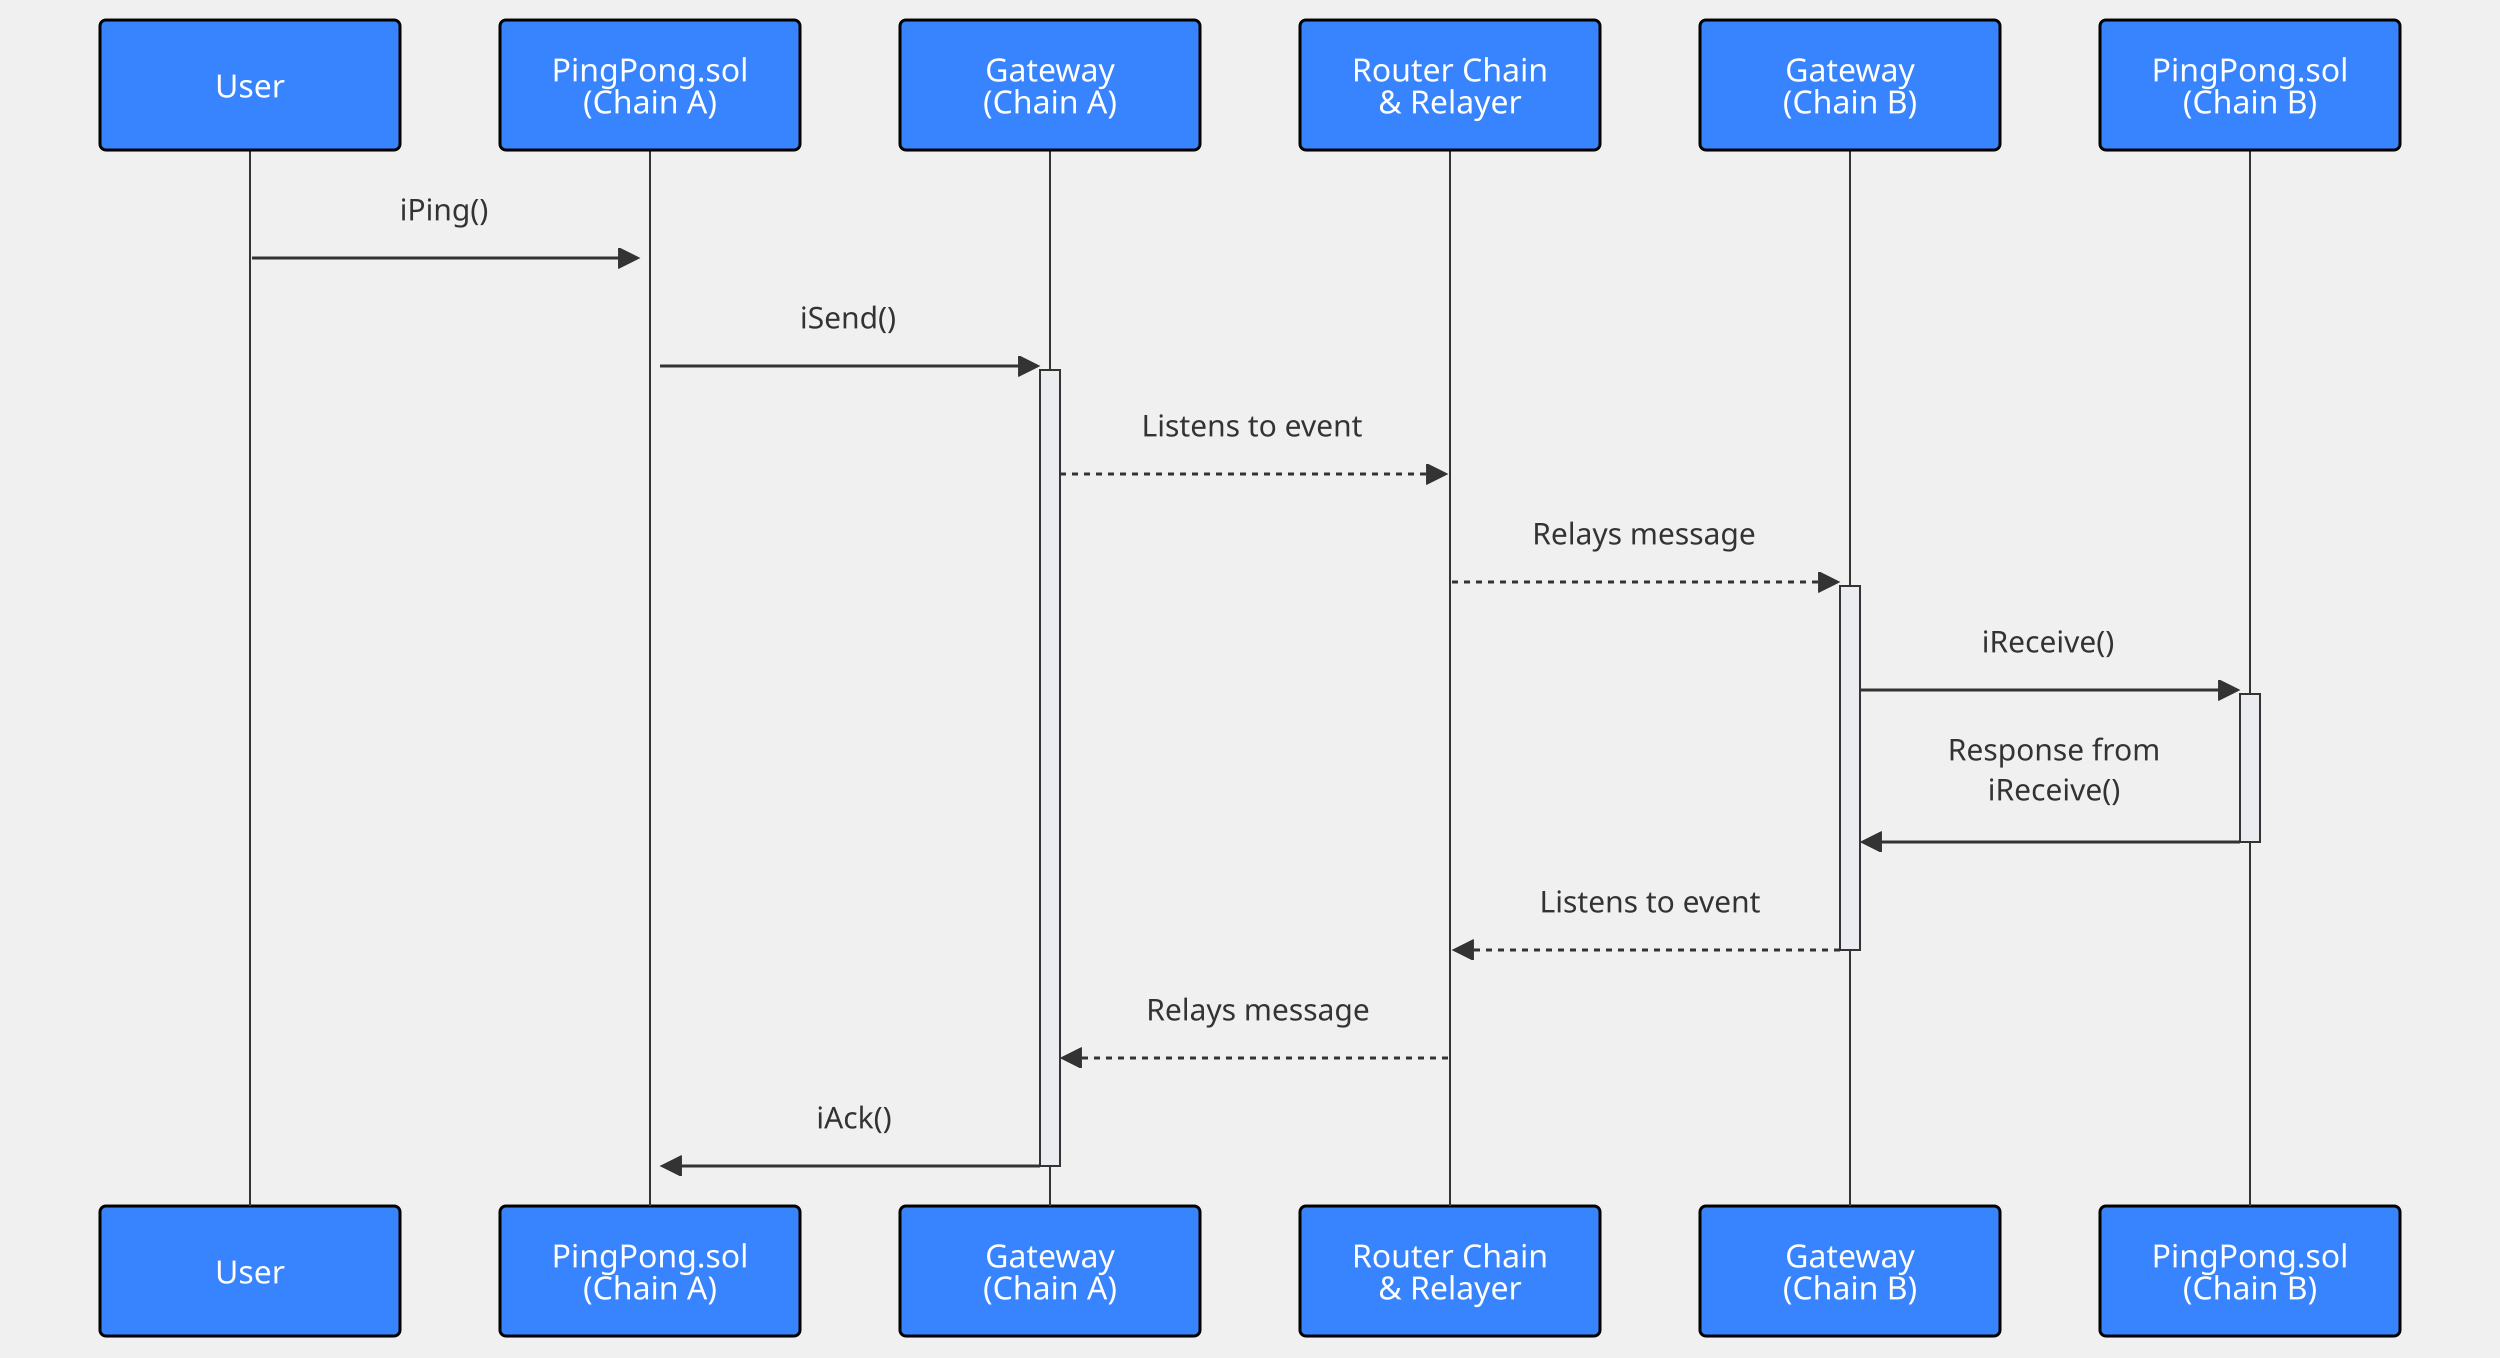
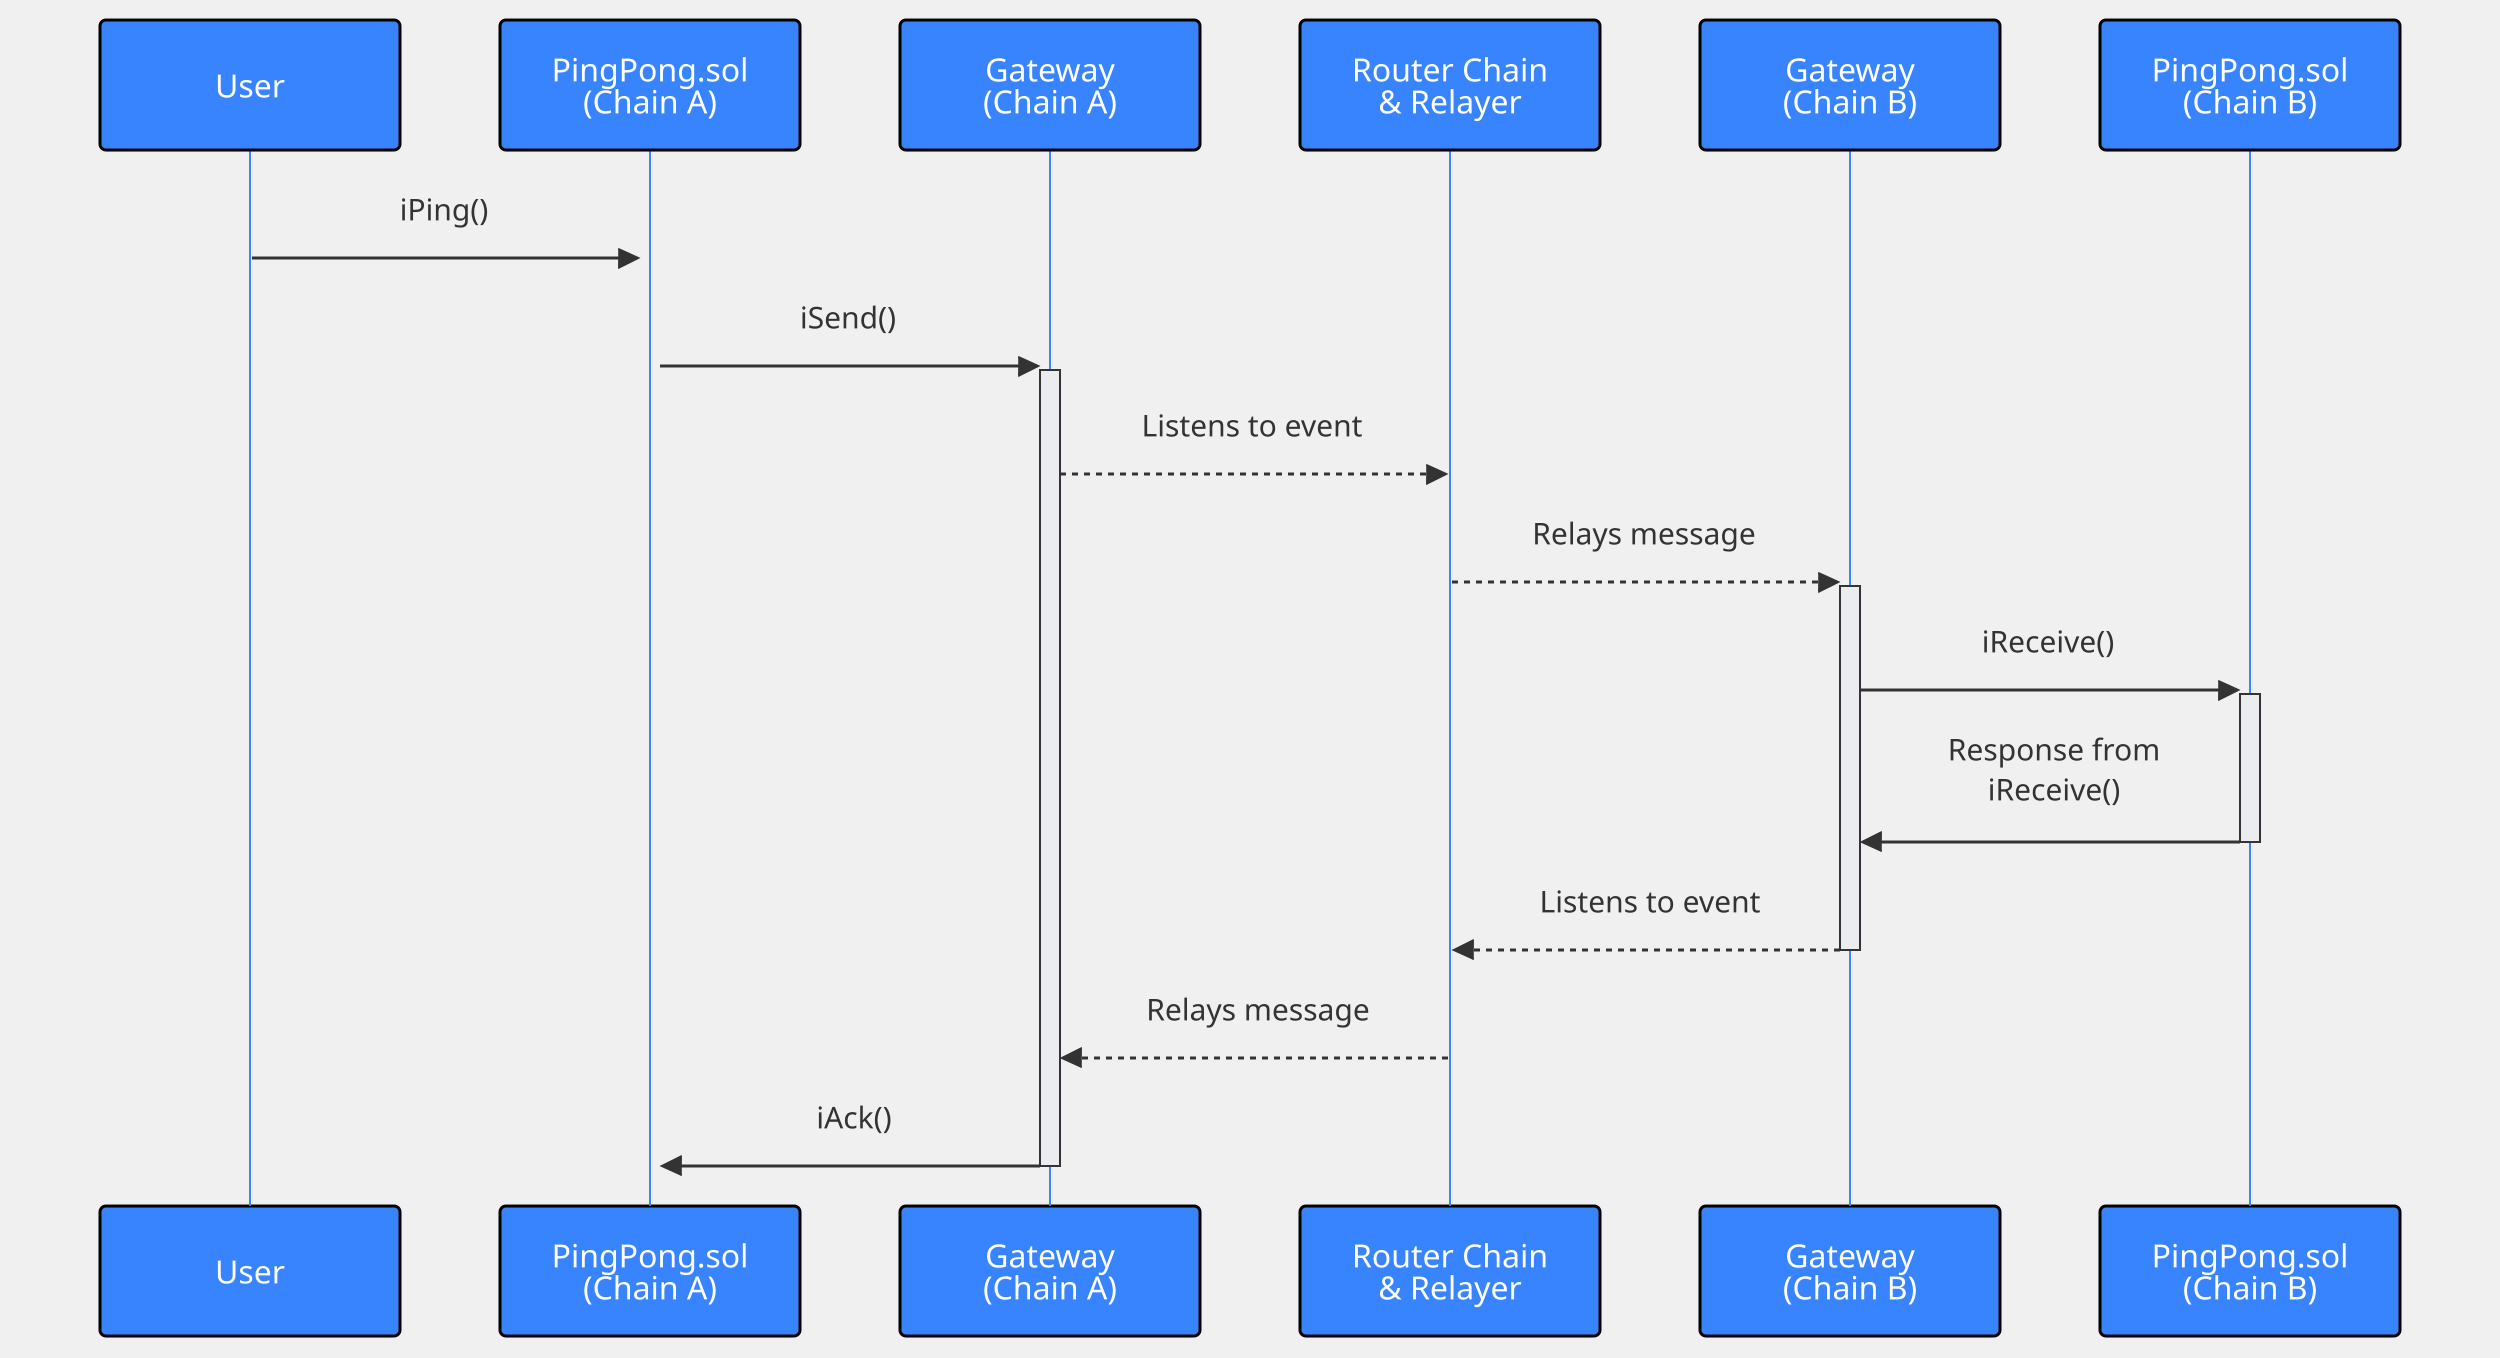
<svg xmlns="http://www.w3.org/2000/svg" aria-roledescription="sequence" role="graphics-document document" viewBox="-50 -10 1250 679" style="max-width: 1250px; background-color: white;" width="100%" id="my-svg">
  <g>
    <rect class="actor actor-bottom" ry="3" rx="3" name="P-B" height="65" width="150" stroke="#666" fill="#eaeaea" y="593" x="1000" />
-     <text style="text-anchor: middle; font-size: 16px; font-weight: 400; font-family: &quot;Noto Sans&quot;;" class="actor" alignment-baseline="central" dominant-baseline="central" y="625.5" x="1075">
+     <text style="text-anchor: middle; font-size: 16px; font-weight: 400; font-family: &quot;Noto Sans&quot;;" class="actor actor-box" alignment-baseline="central" dominant-baseline="central" y="625.5" x="1075">
      <tspan dy="-8" x="1075">PingPong.sol</tspan>
    </text>
-     <text style="text-anchor: middle; font-size: 16px; font-weight: 400; font-family: &quot;Noto Sans&quot;;" class="actor" alignment-baseline="central" dominant-baseline="central" y="625.5" x="1075">
+     <text style="text-anchor: middle; font-size: 16px; font-weight: 400; font-family: &quot;Noto Sans&quot;;" class="actor actor-box" alignment-baseline="central" dominant-baseline="central" y="625.5" x="1075">
      <tspan dy="8" x="1075">(Chain B)</tspan>
    </text>
  </g>
  <g>
    <rect class="actor actor-bottom" ry="3" rx="3" name="G-B" height="65" width="150" stroke="#666" fill="#eaeaea" y="593" x="800" />
-     <text style="text-anchor: middle; font-size: 16px; font-weight: 400; font-family: &quot;Noto Sans&quot;;" class="actor" alignment-baseline="central" dominant-baseline="central" y="625.5" x="875">
+     <text style="text-anchor: middle; font-size: 16px; font-weight: 400; font-family: &quot;Noto Sans&quot;;" class="actor actor-box" alignment-baseline="central" dominant-baseline="central" y="625.5" x="875">
      <tspan dy="-8" x="875">Gateway</tspan>
    </text>
-     <text style="text-anchor: middle; font-size: 16px; font-weight: 400; font-family: &quot;Noto Sans&quot;;" class="actor" alignment-baseline="central" dominant-baseline="central" y="625.5" x="875">
+     <text style="text-anchor: middle; font-size: 16px; font-weight: 400; font-family: &quot;Noto Sans&quot;;" class="actor actor-box" alignment-baseline="central" dominant-baseline="central" y="625.5" x="875">
      <tspan dy="8" x="875">(Chain B)</tspan>
    </text>
  </g>
  <g>
    <rect class="actor actor-bottom" ry="3" rx="3" name="Relayer" height="65" width="150" stroke="#666" fill="#eaeaea" y="593" x="600" />
-     <text style="text-anchor: middle; font-size: 16px; font-weight: 400; font-family: &quot;Noto Sans&quot;;" class="actor" alignment-baseline="central" dominant-baseline="central" y="625.5" x="675">
+     <text style="text-anchor: middle; font-size: 16px; font-weight: 400; font-family: &quot;Noto Sans&quot;;" class="actor actor-box" alignment-baseline="central" dominant-baseline="central" y="625.5" x="675">
      <tspan dy="-8" x="675">Router Chain</tspan>
    </text>
-     <text style="text-anchor: middle; font-size: 16px; font-weight: 400; font-family: &quot;Noto Sans&quot;;" class="actor" alignment-baseline="central" dominant-baseline="central" y="625.5" x="675">
+     <text style="text-anchor: middle; font-size: 16px; font-weight: 400; font-family: &quot;Noto Sans&quot;;" class="actor actor-box" alignment-baseline="central" dominant-baseline="central" y="625.5" x="675">
      <tspan dy="8" x="675">&amp; Relayer</tspan>
    </text>
  </g>
  <g>
    <rect class="actor actor-bottom" ry="3" rx="3" name="G-A" height="65" width="150" stroke="#666" fill="#eaeaea" y="593" x="400" />
-     <text style="text-anchor: middle; font-size: 16px; font-weight: 400; font-family: &quot;Noto Sans&quot;;" class="actor" alignment-baseline="central" dominant-baseline="central" y="625.5" x="475">
+     <text style="text-anchor: middle; font-size: 16px; font-weight: 400; font-family: &quot;Noto Sans&quot;;" class="actor actor-box" alignment-baseline="central" dominant-baseline="central" y="625.5" x="475">
      <tspan dy="-8" x="475">Gateway</tspan>
    </text>
-     <text style="text-anchor: middle; font-size: 16px; font-weight: 400; font-family: &quot;Noto Sans&quot;;" class="actor" alignment-baseline="central" dominant-baseline="central" y="625.5" x="475">
+     <text style="text-anchor: middle; font-size: 16px; font-weight: 400; font-family: &quot;Noto Sans&quot;;" class="actor actor-box" alignment-baseline="central" dominant-baseline="central" y="625.5" x="475">
      <tspan dy="8" x="475">(Chain A)</tspan>
    </text>
  </g>
  <g>
    <rect class="actor actor-bottom" ry="3" rx="3" name="P-A" height="65" width="150" stroke="#666" fill="#eaeaea" y="593" x="200" />
-     <text style="text-anchor: middle; font-size: 16px; font-weight: 400; font-family: &quot;Noto Sans&quot;;" class="actor" alignment-baseline="central" dominant-baseline="central" y="625.5" x="275">
+     <text style="text-anchor: middle; font-size: 16px; font-weight: 400; font-family: &quot;Noto Sans&quot;;" class="actor actor-box" alignment-baseline="central" dominant-baseline="central" y="625.5" x="275">
      <tspan dy="-8" x="275">PingPong.sol</tspan>
    </text>
-     <text style="text-anchor: middle; font-size: 16px; font-weight: 400; font-family: &quot;Noto Sans&quot;;" class="actor" alignment-baseline="central" dominant-baseline="central" y="625.5" x="275">
+     <text style="text-anchor: middle; font-size: 16px; font-weight: 400; font-family: &quot;Noto Sans&quot;;" class="actor actor-box" alignment-baseline="central" dominant-baseline="central" y="625.5" x="275">
      <tspan dy="8" x="275">(Chain A)</tspan>
    </text>
  </g>
  <g>
    <rect class="actor actor-bottom" ry="3" rx="3" name="User" height="65" width="150" stroke="#666" fill="#eaeaea" y="593" x="0" />
-     <text style="text-anchor: middle; font-size: 16px; font-weight: 400; font-family: &quot;Noto Sans&quot;;" class="actor" alignment-baseline="central" dominant-baseline="central" y="625.5" x="75">
+     <text style="text-anchor: middle; font-size: 16px; font-weight: 400; font-family: &quot;Noto Sans&quot;;" class="actor actor-box" alignment-baseline="central" dominant-baseline="central" y="625.5" x="75">
      <tspan dy="0" x="75">User</tspan>
    </text>
  </g>
  <g>
-     <line stroke="#999" stroke-width="0.5px" class="200" y2="593" x2="1075" y1="5" x1="1075" id="actor5" />
+     <line name="P-B" stroke="#999" stroke-width="0.5px" class="actor-line 200" y2="593" x2="1075" y1="65" x1="1075" id="actor5" />
    <g id="root-5">
      <rect class="actor actor-top" ry="3" rx="3" name="P-B" height="65" width="150" stroke="#666" fill="#eaeaea" y="0" x="1000" />
-       <text style="text-anchor: middle; font-size: 16px; font-weight: 400; font-family: &quot;Noto Sans&quot;;" class="actor" alignment-baseline="central" dominant-baseline="central" y="32.5" x="1075">
+       <text style="text-anchor: middle; font-size: 16px; font-weight: 400; font-family: &quot;Noto Sans&quot;;" class="actor actor-box" alignment-baseline="central" dominant-baseline="central" y="32.5" x="1075">
        <tspan dy="-8" x="1075">PingPong.sol</tspan>
      </text>
-       <text style="text-anchor: middle; font-size: 16px; font-weight: 400; font-family: &quot;Noto Sans&quot;;" class="actor" alignment-baseline="central" dominant-baseline="central" y="32.5" x="1075">
+       <text style="text-anchor: middle; font-size: 16px; font-weight: 400; font-family: &quot;Noto Sans&quot;;" class="actor actor-box" alignment-baseline="central" dominant-baseline="central" y="32.5" x="1075">
        <tspan dy="8" x="1075">(Chain B)</tspan>
      </text>
    </g>
  </g>
  <g>
-     <line stroke="#999" stroke-width="0.5px" class="200" y2="593" x2="875" y1="5" x1="875" id="actor4" />
+     <line name="G-B" stroke="#999" stroke-width="0.5px" class="actor-line 200" y2="593" x2="875" y1="65" x1="875" id="actor4" />
    <g id="root-4">
      <rect class="actor actor-top" ry="3" rx="3" name="G-B" height="65" width="150" stroke="#666" fill="#eaeaea" y="0" x="800" />
-       <text style="text-anchor: middle; font-size: 16px; font-weight: 400; font-family: &quot;Noto Sans&quot;;" class="actor" alignment-baseline="central" dominant-baseline="central" y="32.5" x="875">
+       <text style="text-anchor: middle; font-size: 16px; font-weight: 400; font-family: &quot;Noto Sans&quot;;" class="actor actor-box" alignment-baseline="central" dominant-baseline="central" y="32.5" x="875">
        <tspan dy="-8" x="875">Gateway</tspan>
      </text>
-       <text style="text-anchor: middle; font-size: 16px; font-weight: 400; font-family: &quot;Noto Sans&quot;;" class="actor" alignment-baseline="central" dominant-baseline="central" y="32.5" x="875">
+       <text style="text-anchor: middle; font-size: 16px; font-weight: 400; font-family: &quot;Noto Sans&quot;;" class="actor actor-box" alignment-baseline="central" dominant-baseline="central" y="32.5" x="875">
        <tspan dy="8" x="875">(Chain B)</tspan>
      </text>
    </g>
  </g>
  <g>
-     <line stroke="#999" stroke-width="0.5px" class="200" y2="593" x2="675" y1="5" x1="675" id="actor3" />
+     <line name="Relayer" stroke="#999" stroke-width="0.5px" class="actor-line 200" y2="593" x2="675" y1="65" x1="675" id="actor3" />
    <g id="root-3">
      <rect class="actor actor-top" ry="3" rx="3" name="Relayer" height="65" width="150" stroke="#666" fill="#eaeaea" y="0" x="600" />
-       <text style="text-anchor: middle; font-size: 16px; font-weight: 400; font-family: &quot;Noto Sans&quot;;" class="actor" alignment-baseline="central" dominant-baseline="central" y="32.5" x="675">
+       <text style="text-anchor: middle; font-size: 16px; font-weight: 400; font-family: &quot;Noto Sans&quot;;" class="actor actor-box" alignment-baseline="central" dominant-baseline="central" y="32.5" x="675">
        <tspan dy="-8" x="675">Router Chain</tspan>
      </text>
-       <text style="text-anchor: middle; font-size: 16px; font-weight: 400; font-family: &quot;Noto Sans&quot;;" class="actor" alignment-baseline="central" dominant-baseline="central" y="32.5" x="675">
+       <text style="text-anchor: middle; font-size: 16px; font-weight: 400; font-family: &quot;Noto Sans&quot;;" class="actor actor-box" alignment-baseline="central" dominant-baseline="central" y="32.5" x="675">
        <tspan dy="8" x="675">&amp; Relayer</tspan>
      </text>
    </g>
  </g>
  <g>
-     <line stroke="#999" stroke-width="0.5px" class="200" y2="593" x2="475" y1="5" x1="475" id="actor2" />
+     <line name="G-A" stroke="#999" stroke-width="0.5px" class="actor-line 200" y2="593" x2="475" y1="65" x1="475" id="actor2" />
    <g id="root-2">
      <rect class="actor actor-top" ry="3" rx="3" name="G-A" height="65" width="150" stroke="#666" fill="#eaeaea" y="0" x="400" />
-       <text style="text-anchor: middle; font-size: 16px; font-weight: 400; font-family: &quot;Noto Sans&quot;;" class="actor" alignment-baseline="central" dominant-baseline="central" y="32.5" x="475">
+       <text style="text-anchor: middle; font-size: 16px; font-weight: 400; font-family: &quot;Noto Sans&quot;;" class="actor actor-box" alignment-baseline="central" dominant-baseline="central" y="32.5" x="475">
        <tspan dy="-8" x="475">Gateway</tspan>
      </text>
-       <text style="text-anchor: middle; font-size: 16px; font-weight: 400; font-family: &quot;Noto Sans&quot;;" class="actor" alignment-baseline="central" dominant-baseline="central" y="32.5" x="475">
+       <text style="text-anchor: middle; font-size: 16px; font-weight: 400; font-family: &quot;Noto Sans&quot;;" class="actor actor-box" alignment-baseline="central" dominant-baseline="central" y="32.5" x="475">
        <tspan dy="8" x="475">(Chain A)</tspan>
      </text>
    </g>
  </g>
  <g>
-     <line stroke="#999" stroke-width="0.5px" class="200" y2="593" x2="275" y1="5" x1="275" id="actor1" />
+     <line name="P-A" stroke="#999" stroke-width="0.5px" class="actor-line 200" y2="593" x2="275" y1="65" x1="275" id="actor1" />
    <g id="root-1">
      <rect class="actor actor-top" ry="3" rx="3" name="P-A" height="65" width="150" stroke="#666" fill="#eaeaea" y="0" x="200" />
-       <text style="text-anchor: middle; font-size: 16px; font-weight: 400; font-family: &quot;Noto Sans&quot;;" class="actor" alignment-baseline="central" dominant-baseline="central" y="32.5" x="275">
+       <text style="text-anchor: middle; font-size: 16px; font-weight: 400; font-family: &quot;Noto Sans&quot;;" class="actor actor-box" alignment-baseline="central" dominant-baseline="central" y="32.5" x="275">
        <tspan dy="-8" x="275">PingPong.sol</tspan>
      </text>
-       <text style="text-anchor: middle; font-size: 16px; font-weight: 400; font-family: &quot;Noto Sans&quot;;" class="actor" alignment-baseline="central" dominant-baseline="central" y="32.5" x="275">
+       <text style="text-anchor: middle; font-size: 16px; font-weight: 400; font-family: &quot;Noto Sans&quot;;" class="actor actor-box" alignment-baseline="central" dominant-baseline="central" y="32.5" x="275">
        <tspan dy="8" x="275">(Chain A)</tspan>
      </text>
    </g>
  </g>
  <g>
-     <line stroke="#999" stroke-width="0.5px" class="200" y2="593" x2="75" y1="5" x1="75" id="actor0" />
+     <line name="User" stroke="#999" stroke-width="0.5px" class="actor-line 200" y2="593" x2="75" y1="65" x1="75" id="actor0" />
    <g id="root-0">
      <rect class="actor actor-top" ry="3" rx="3" name="User" height="65" width="150" stroke="#666" fill="#eaeaea" y="0" x="0" />
-       <text style="text-anchor: middle; font-size: 16px; font-weight: 400; font-family: &quot;Noto Sans&quot;;" class="actor" alignment-baseline="central" dominant-baseline="central" y="32.5" x="75">
+       <text style="text-anchor: middle; font-size: 16px; font-weight: 400; font-family: &quot;Noto Sans&quot;;" class="actor actor-box" alignment-baseline="central" dominant-baseline="central" y="32.5" x="75">
        <tspan dy="0" x="75">User</tspan>
      </text>
    </g>
  </g>
-   <style>#my-svg{font-family:Noto Sans;font-size:16px;fill:#333;}#my-svg .error-icon{fill:#552222;}#my-svg .error-text{fill:#552222;stroke:#552222;}#my-svg .edge-thickness-normal{stroke-width:2px;}#my-svg .edge-thickness-thick{stroke-width:3.5px;}#my-svg .edge-pattern-solid{stroke-dasharray:0;}#my-svg .edge-pattern-dashed{stroke-dasharray:3;}#my-svg .edge-pattern-dotted{stroke-dasharray:2;}#my-svg .marker{fill:#333333;stroke:#333333;}#my-svg .marker.cross{stroke:#333333;}#my-svg svg{font-family:Noto Sans;font-size:16px;}#my-svg .actor{stroke:hsl(259.626, 59.777%, 87.902%);fill:#ECECFF;}#my-svg text.actor&gt;tspan{fill:black;stroke:none;}#my-svg .actor-line{stroke:grey;}#my-svg .messageLine0{stroke-width:1.5;stroke-dasharray:none;stroke:#333;}#my-svg .messageLine1{stroke-width:1.5;stroke-dasharray:2,2;stroke:#333;}#my-svg #arrowhead path{fill:#333;stroke:#333;}#my-svg .sequenceNumber{fill:white;}#my-svg #sequencenumber{fill:#333;}#my-svg #crosshead path{fill:#333;stroke:#333;}#my-svg .messageText{fill:#333;stroke:none;}#my-svg .labelBox{stroke:hsl(259.626, 59.777%, 87.902%);fill:#ECECFF;}#my-svg .labelText,#my-svg .labelText&gt;tspan{fill:black;stroke:none;}#my-svg .loopText,#my-svg .loopText&gt;tspan{fill:black;stroke:none;}#my-svg .loopLine{stroke-width:2px;stroke-dasharray:2,2;stroke:hsl(259.626, 59.777%, 87.902%);fill:hsl(259.626, 59.777%, 87.902%);}#my-svg .note{stroke:#aaaa33;fill:#fff5ad;}#my-svg .noteText,#my-svg .noteText&gt;tspan{fill:black;stroke:none;}#my-svg .activation0{fill:#f4f4f4;stroke:#666;}#my-svg .activation1{fill:#f4f4f4;stroke:#666;}#my-svg .activation2{fill:#f4f4f4;stroke:#666;}#my-svg .actorPopupMenu{position:absolute;}#my-svg .actorPopupMenuPanel{position:absolute;fill:#ECECFF;box-shadow:0px 8px 16px 0px rgba(0,0,0,0.2);filter:drop-shadow(3px 5px 2px rgb(0 0 0 / 0.4));}#my-svg .actor-man line{stroke:hsl(259.626, 59.777%, 87.902%);fill:#ECECFF;}#my-svg .actor-man circle,#my-svg line{stroke:hsl(259.626, 59.777%, 87.902%);fill:#ECECFF;stroke-width:2px;}#my-svg .actor,#my-svg .labelBox{stroke:black!important;stroke-width:1.5px!important;fill:#3884ff!important;}#my-svg .note{fill:#3884ff!important;stroke-width:1px!important;stroke:black!important;}#my-svg .noteText tspan,#my-svg .actor tspan,#my-svg .labelText{fill:white!important;}#my-svg .loopText,#my-svg .loopText tspan{fill:#3884ff!important;}#my-svg .actor-line{stroke:#3884ff!important;stroke-width:1px;}#my-svg .messageText,#my-svg .loopText,#my-svg .labelText,#my-svg .noteText{font-size:15px!important;stroke:none!important;background:white!important;}#my-svg .loopLine,#my-svg line{stroke:#333!important;stroke-width:1px;fill:none!important;}#my-svg .activation0{fill:#eaecef;stroke:#333;}#my-svg :root{--mermaid-font-family:Noto Sans;}</style>
+   <style>#my-svg{font-family:Noto Sans;font-size:16px;fill:#333;}#my-svg .error-icon{fill:#552222;}#my-svg .error-text{fill:#552222;stroke:#552222;}#my-svg .edge-thickness-normal{stroke-width:1px;}#my-svg .edge-thickness-thick{stroke-width:3.5px;}#my-svg .edge-pattern-solid{stroke-dasharray:0;}#my-svg .edge-thickness-invisible{stroke-width:0;fill:none;}#my-svg .edge-pattern-dashed{stroke-dasharray:3;}#my-svg .edge-pattern-dotted{stroke-dasharray:2;}#my-svg .marker{fill:#333333;stroke:#333333;}#my-svg .marker.cross{stroke:#333333;}#my-svg svg{font-family:Noto Sans;font-size:16px;}#my-svg p{margin:0;}#my-svg .actor{stroke:hsl(259.626, 59.777%, 87.902%);fill:#ECECFF;}#my-svg text.actor&gt;tspan{fill:black;stroke:none;}#my-svg .actor-line{stroke:hsl(259.626, 59.777%, 87.902%);}#my-svg .messageLine0{stroke-width:1.5;stroke-dasharray:none;stroke:#333;}#my-svg .messageLine1{stroke-width:1.5;stroke-dasharray:2,2;stroke:#333;}#my-svg #arrowhead path{fill:#333;stroke:#333;}#my-svg .sequenceNumber{fill:white;}#my-svg #sequencenumber{fill:#333;}#my-svg #crosshead path{fill:#333;stroke:#333;}#my-svg .messageText{fill:#333;stroke:none;}#my-svg .labelBox{stroke:hsl(259.626, 59.777%, 87.902%);fill:#ECECFF;}#my-svg .labelText,#my-svg .labelText&gt;tspan{fill:black;stroke:none;}#my-svg .loopText,#my-svg .loopText&gt;tspan{fill:black;stroke:none;}#my-svg .loopLine{stroke-width:2px;stroke-dasharray:2,2;stroke:hsl(259.626, 59.777%, 87.902%);fill:hsl(259.626, 59.777%, 87.902%);}#my-svg .note{stroke:#aaaa33;fill:#fff5ad;}#my-svg .noteText,#my-svg .noteText&gt;tspan{fill:black;stroke:none;}#my-svg .activation0{fill:#f4f4f4;stroke:#666;}#my-svg .activation1{fill:#f4f4f4;stroke:#666;}#my-svg .activation2{fill:#f4f4f4;stroke:#666;}#my-svg .actorPopupMenu{position:absolute;}#my-svg .actorPopupMenuPanel{position:absolute;fill:#ECECFF;box-shadow:0px 8px 16px 0px rgba(0,0,0,0.2);filter:drop-shadow(3px 5px 2px rgb(0 0 0 / 0.4));}#my-svg .actor-man line{stroke:hsl(259.626, 59.777%, 87.902%);fill:#ECECFF;}#my-svg .actor-man circle,#my-svg line{stroke:hsl(259.626, 59.777%, 87.902%);fill:#ECECFF;stroke-width:2px;}#my-svg .actor,#my-svg .labelBox{stroke:black!important;stroke-width:1.5px!important;fill:#3884ff!important;}#my-svg .note{fill:#3884ff!important;stroke-width:1px!important;stroke:black!important;}#my-svg .noteText tspan,#my-svg .actor tspan,#my-svg .labelText{fill:white!important;}#my-svg .loopText,#my-svg .loopText tspan{fill:#3884ff!important;}#my-svg .actor-line{stroke:#3884ff!important;stroke-width:1px;}#my-svg .messageText,#my-svg .loopText,#my-svg .labelText,#my-svg .noteText{font-size:15px!important;stroke:none!important;background:white!important;}#my-svg .loopLine,#my-svg line{stroke:#333!important;stroke-width:1px;fill:none!important;}#my-svg .activation0{fill:#eaecef;stroke:#333;}#my-svg :root{--mermaid-font-family:Noto Sans;}</style>
  <g />
  <defs>
    <symbol height="24" width="24" id="computer">
      <path d="M2 2v13h20v-13h-20zm18 11h-16v-9h16v9zm-10.228 6l.466-1h3.524l.467 1h-4.457zm14.228 3h-24l2-6h2.104l-1.33 4h18.45l-1.297-4h2.073l2 6zm-5-10h-14v-7h14v7z" transform="scale(.5)" />
    </symbol>
  </defs>
  <defs>
    <symbol clip-rule="evenodd" fill-rule="evenodd" id="database">
      <path d="M12.258.001l.256.004.255.005.253.008.251.01.249.012.247.015.246.016.242.019.241.02.239.023.236.024.233.027.231.028.229.031.225.032.223.034.22.036.217.038.214.04.211.041.208.043.205.045.201.046.198.048.194.05.191.051.187.053.183.054.18.056.175.057.172.059.168.06.163.061.16.063.155.064.15.066.074.033.073.033.071.034.07.034.069.035.068.035.067.035.066.035.064.036.064.036.062.036.06.036.06.037.058.037.058.037.055.038.055.038.053.038.052.038.051.039.05.039.048.039.047.039.045.04.044.04.043.04.041.04.04.041.039.041.037.041.036.041.034.041.033.042.032.042.03.042.029.042.027.042.026.043.024.043.023.043.021.043.02.043.018.044.017.043.015.044.013.044.012.044.011.045.009.044.007.045.006.045.004.045.002.045.001.045v17l-.001.045-.002.045-.004.045-.006.045-.007.045-.009.044-.011.045-.012.044-.013.044-.015.044-.017.043-.018.044-.02.043-.021.043-.023.043-.024.043-.026.043-.027.042-.029.042-.03.042-.032.042-.033.042-.034.041-.036.041-.037.041-.039.041-.04.041-.041.04-.043.04-.044.04-.045.04-.047.039-.048.039-.05.039-.051.039-.052.038-.053.038-.055.038-.055.038-.058.037-.058.037-.06.037-.06.036-.062.036-.064.036-.064.036-.066.035-.067.035-.068.035-.069.035-.07.034-.071.034-.073.033-.074.033-.15.066-.155.064-.16.063-.163.061-.168.06-.172.059-.175.057-.18.056-.183.054-.187.053-.191.051-.194.05-.198.048-.201.046-.205.045-.208.043-.211.041-.214.04-.217.038-.22.036-.223.034-.225.032-.229.031-.231.028-.233.027-.236.024-.239.023-.241.02-.242.019-.246.016-.247.015-.249.012-.251.01-.253.008-.255.005-.256.004-.258.001-.258-.001-.256-.004-.255-.005-.253-.008-.251-.01-.249-.012-.247-.015-.245-.016-.243-.019-.241-.02-.238-.023-.236-.024-.234-.027-.231-.028-.228-.031-.226-.032-.223-.034-.22-.036-.217-.038-.214-.04-.211-.041-.208-.043-.204-.045-.201-.046-.198-.048-.195-.05-.19-.051-.187-.053-.184-.054-.179-.056-.176-.057-.172-.059-.167-.06-.164-.061-.159-.063-.155-.064-.151-.066-.074-.033-.072-.033-.072-.034-.07-.034-.069-.035-.068-.035-.067-.035-.066-.035-.064-.036-.063-.036-.062-.036-.061-.036-.06-.037-.058-.037-.057-.037-.056-.038-.055-.038-.053-.038-.052-.038-.051-.039-.049-.039-.049-.039-.046-.039-.046-.04-.044-.04-.043-.04-.041-.04-.04-.041-.039-.041-.037-.041-.036-.041-.034-.041-.033-.042-.032-.042-.03-.042-.029-.042-.027-.042-.026-.043-.024-.043-.023-.043-.021-.043-.02-.043-.018-.044-.017-.043-.015-.044-.013-.044-.012-.044-.011-.045-.009-.044-.007-.045-.006-.045-.004-.045-.002-.045-.001-.045v-17l.001-.045.002-.045.004-.045.006-.045.007-.045.009-.044.011-.045.012-.044.013-.044.015-.044.017-.043.018-.044.02-.043.021-.043.023-.043.024-.043.026-.043.027-.042.029-.042.03-.042.032-.042.033-.042.034-.041.036-.041.037-.041.039-.041.04-.041.041-.04.043-.04.044-.04.046-.04.046-.039.049-.039.049-.039.051-.039.052-.038.053-.038.055-.038.056-.038.057-.037.058-.037.06-.037.061-.036.062-.036.063-.036.064-.036.066-.035.067-.035.068-.035.069-.035.07-.034.072-.034.072-.033.074-.033.151-.066.155-.064.159-.063.164-.061.167-.06.172-.059.176-.057.179-.056.184-.054.187-.053.19-.051.195-.05.198-.048.201-.046.204-.045.208-.043.211-.041.214-.04.217-.038.22-.036.223-.034.226-.032.228-.031.231-.028.234-.027.236-.024.238-.023.241-.02.243-.019.245-.016.247-.015.249-.012.251-.01.253-.008.255-.005.256-.004.258-.001.258.001zm-9.258 20.499v.01l.001.021.003.021.004.022.005.021.006.022.007.022.009.023.01.022.011.023.012.023.013.023.015.023.016.024.017.023.018.024.019.024.021.024.022.025.023.024.024.025.052.049.056.05.061.051.066.051.07.051.075.051.079.052.084.052.088.052.092.052.097.052.102.051.105.052.11.052.114.051.119.051.123.051.127.05.131.05.135.05.139.048.144.049.147.047.152.047.155.047.16.045.163.045.167.043.171.043.176.041.178.041.183.039.187.039.19.037.194.035.197.035.202.033.204.031.209.03.212.029.216.027.219.025.222.024.226.021.23.02.233.018.236.016.24.015.243.012.246.01.249.008.253.005.256.004.259.001.26-.001.257-.004.254-.005.25-.008.247-.011.244-.012.241-.014.237-.016.233-.018.231-.021.226-.021.224-.024.22-.026.216-.027.212-.028.21-.031.205-.031.202-.034.198-.034.194-.036.191-.037.187-.039.183-.04.179-.04.175-.042.172-.043.168-.044.163-.045.16-.046.155-.046.152-.047.148-.048.143-.049.139-.049.136-.05.131-.05.126-.05.123-.051.118-.052.114-.051.11-.052.106-.052.101-.052.096-.052.092-.052.088-.053.083-.051.079-.052.074-.052.07-.051.065-.051.06-.051.056-.05.051-.05.023-.024.023-.025.021-.024.02-.024.019-.024.018-.024.017-.024.015-.023.014-.024.013-.023.012-.023.01-.023.01-.022.008-.022.006-.022.006-.022.004-.022.004-.021.001-.021.001-.021v-4.127l-.077.055-.08.053-.083.054-.085.053-.087.052-.09.052-.093.051-.095.05-.097.05-.1.049-.102.049-.105.048-.106.047-.109.047-.111.046-.114.045-.115.045-.118.044-.12.043-.122.042-.124.042-.126.041-.128.04-.13.04-.132.038-.134.038-.135.037-.138.037-.139.035-.142.035-.143.034-.144.033-.147.032-.148.031-.15.03-.151.03-.153.029-.154.027-.156.027-.158.026-.159.025-.161.024-.162.023-.163.022-.165.021-.166.02-.167.019-.169.018-.169.017-.171.016-.173.015-.173.014-.175.013-.175.012-.177.011-.178.01-.179.008-.179.008-.181.006-.182.005-.182.004-.184.003-.184.002h-.37l-.184-.002-.184-.003-.182-.004-.182-.005-.181-.006-.179-.008-.179-.008-.178-.01-.176-.011-.176-.012-.175-.013-.173-.014-.172-.015-.171-.016-.17-.017-.169-.018-.167-.019-.166-.02-.165-.021-.163-.022-.162-.023-.161-.024-.159-.025-.157-.026-.156-.027-.155-.027-.153-.029-.151-.03-.15-.03-.148-.031-.146-.032-.145-.033-.143-.034-.141-.035-.14-.035-.137-.037-.136-.037-.134-.038-.132-.038-.13-.04-.128-.04-.126-.041-.124-.042-.122-.042-.12-.044-.117-.043-.116-.045-.113-.045-.112-.046-.109-.047-.106-.047-.105-.048-.102-.049-.1-.049-.097-.05-.095-.05-.093-.052-.09-.051-.087-.052-.085-.053-.083-.054-.08-.054-.077-.054v4.127zm0-5.654v.011l.001.021.003.021.004.021.005.022.006.022.007.022.009.022.01.022.011.023.012.023.013.023.015.024.016.023.017.024.018.024.019.024.021.024.022.024.023.025.024.024.052.05.056.05.061.05.066.051.07.051.075.052.079.051.084.052.088.052.092.052.097.052.102.052.105.052.11.051.114.051.119.052.123.05.127.051.131.05.135.049.139.049.144.048.147.048.152.047.155.046.16.045.163.045.167.044.171.042.176.042.178.04.183.04.187.038.19.037.194.036.197.034.202.033.204.032.209.03.212.028.216.027.219.025.222.024.226.022.23.02.233.018.236.016.24.014.243.012.246.01.249.008.253.006.256.003.259.001.26-.001.257-.003.254-.006.25-.008.247-.01.244-.012.241-.015.237-.016.233-.018.231-.02.226-.022.224-.024.22-.025.216-.027.212-.029.21-.03.205-.032.202-.033.198-.035.194-.036.191-.037.187-.039.183-.039.179-.041.175-.042.172-.043.168-.044.163-.045.16-.045.155-.047.152-.047.148-.048.143-.048.139-.05.136-.049.131-.05.126-.051.123-.051.118-.051.114-.052.11-.052.106-.052.101-.052.096-.052.092-.052.088-.052.083-.052.079-.052.074-.051.07-.052.065-.051.06-.05.056-.051.051-.049.023-.025.023-.024.021-.025.02-.024.019-.024.018-.024.017-.024.015-.023.014-.023.013-.024.012-.022.01-.023.01-.023.008-.022.006-.022.006-.022.004-.021.004-.022.001-.021.001-.021v-4.139l-.077.054-.08.054-.083.054-.085.052-.087.053-.09.051-.093.051-.095.051-.097.05-.1.049-.102.049-.105.048-.106.047-.109.047-.111.046-.114.045-.115.044-.118.044-.12.044-.122.042-.124.042-.126.041-.128.04-.13.039-.132.039-.134.038-.135.037-.138.036-.139.036-.142.035-.143.033-.144.033-.147.033-.148.031-.15.03-.151.03-.153.028-.154.028-.156.027-.158.026-.159.025-.161.024-.162.023-.163.022-.165.021-.166.02-.167.019-.169.018-.169.017-.171.016-.173.015-.173.014-.175.013-.175.012-.177.011-.178.009-.179.009-.179.007-.181.007-.182.005-.182.004-.184.003-.184.002h-.37l-.184-.002-.184-.003-.182-.004-.182-.005-.181-.007-.179-.007-.179-.009-.178-.009-.176-.011-.176-.012-.175-.013-.173-.014-.172-.015-.171-.016-.17-.017-.169-.018-.167-.019-.166-.02-.165-.021-.163-.022-.162-.023-.161-.024-.159-.025-.157-.026-.156-.027-.155-.028-.153-.028-.151-.03-.15-.03-.148-.031-.146-.033-.145-.033-.143-.033-.141-.035-.14-.036-.137-.036-.136-.037-.134-.038-.132-.039-.13-.039-.128-.04-.126-.041-.124-.042-.122-.043-.12-.043-.117-.044-.116-.044-.113-.046-.112-.046-.109-.046-.106-.047-.105-.048-.102-.049-.1-.049-.097-.05-.095-.051-.093-.051-.09-.051-.087-.053-.085-.052-.083-.054-.08-.054-.077-.054v4.139zm0-5.666v.011l.001.02.003.022.004.021.005.022.006.021.007.022.009.023.01.022.011.023.012.023.013.023.015.023.016.024.017.024.018.023.019.024.021.025.022.024.023.024.024.025.052.05.056.05.061.05.066.051.07.051.075.052.079.051.084.052.088.052.092.052.097.052.102.052.105.051.11.052.114.051.119.051.123.051.127.05.131.05.135.05.139.049.144.048.147.048.152.047.155.046.16.045.163.045.167.043.171.043.176.042.178.04.183.04.187.038.19.037.194.036.197.034.202.033.204.032.209.03.212.028.216.027.219.025.222.024.226.021.23.02.233.018.236.017.24.014.243.012.246.01.249.008.253.006.256.003.259.001.26-.001.257-.003.254-.006.25-.008.247-.01.244-.013.241-.014.237-.016.233-.018.231-.02.226-.022.224-.024.22-.025.216-.027.212-.029.21-.03.205-.032.202-.033.198-.035.194-.036.191-.037.187-.039.183-.039.179-.041.175-.042.172-.043.168-.044.163-.045.16-.045.155-.047.152-.047.148-.048.143-.049.139-.049.136-.049.131-.051.126-.05.123-.051.118-.052.114-.051.11-.052.106-.052.101-.052.096-.052.092-.052.088-.052.083-.052.079-.052.074-.052.07-.051.065-.051.06-.051.056-.05.051-.049.023-.025.023-.025.021-.024.02-.024.019-.024.018-.024.017-.024.015-.023.014-.024.013-.023.012-.023.01-.022.01-.023.008-.022.006-.022.006-.022.004-.022.004-.021.001-.021.001-.021v-4.153l-.077.054-.08.054-.083.053-.085.053-.087.053-.09.051-.093.051-.095.051-.097.05-.1.049-.102.048-.105.048-.106.048-.109.046-.111.046-.114.046-.115.044-.118.044-.12.043-.122.043-.124.042-.126.041-.128.04-.13.039-.132.039-.134.038-.135.037-.138.036-.139.036-.142.034-.143.034-.144.033-.147.032-.148.032-.15.03-.151.03-.153.028-.154.028-.156.027-.158.026-.159.024-.161.024-.162.023-.163.023-.165.021-.166.02-.167.019-.169.018-.169.017-.171.016-.173.015-.173.014-.175.013-.175.012-.177.01-.178.01-.179.009-.179.007-.181.006-.182.006-.182.004-.184.003-.184.001-.185.001-.185-.001-.184-.001-.184-.003-.182-.004-.182-.006-.181-.006-.179-.007-.179-.009-.178-.01-.176-.01-.176-.012-.175-.013-.173-.014-.172-.015-.171-.016-.17-.017-.169-.018-.167-.019-.166-.02-.165-.021-.163-.023-.162-.023-.161-.024-.159-.024-.157-.026-.156-.027-.155-.028-.153-.028-.151-.03-.15-.03-.148-.032-.146-.032-.145-.033-.143-.034-.141-.034-.14-.036-.137-.036-.136-.037-.134-.038-.132-.039-.13-.039-.128-.041-.126-.041-.124-.041-.122-.043-.12-.043-.117-.044-.116-.044-.113-.046-.112-.046-.109-.046-.106-.048-.105-.048-.102-.048-.1-.05-.097-.049-.095-.051-.093-.051-.09-.052-.087-.052-.085-.053-.083-.053-.08-.054-.077-.054v4.153zm8.74-8.179l-.257.004-.254.005-.25.008-.247.011-.244.012-.241.014-.237.016-.233.018-.231.021-.226.022-.224.023-.22.026-.216.027-.212.028-.21.031-.205.032-.202.033-.198.034-.194.036-.191.038-.187.038-.183.04-.179.041-.175.042-.172.043-.168.043-.163.045-.16.046-.155.046-.152.048-.148.048-.143.048-.139.049-.136.05-.131.05-.126.051-.123.051-.118.051-.114.052-.11.052-.106.052-.101.052-.096.052-.092.052-.088.052-.083.052-.079.052-.074.051-.07.052-.065.051-.06.05-.056.05-.051.05-.023.025-.023.024-.021.024-.02.025-.019.024-.018.024-.017.023-.015.024-.014.023-.013.023-.012.023-.01.023-.01.022-.008.022-.006.023-.006.021-.004.022-.004.021-.001.021-.001.021.001.021.001.021.004.021.004.022.006.021.006.023.008.022.01.022.01.023.012.023.013.023.014.023.015.024.017.023.018.024.019.024.02.025.021.024.023.024.023.025.051.05.056.05.06.05.065.051.07.052.074.051.079.052.083.052.088.052.092.052.096.052.101.052.106.052.11.052.114.052.118.051.123.051.126.051.131.05.136.05.139.049.143.048.148.048.152.048.155.046.16.046.163.045.168.043.172.043.175.042.179.041.183.04.187.038.191.038.194.036.198.034.202.033.205.032.21.031.212.028.216.027.22.026.224.023.226.022.231.021.233.018.237.016.241.014.244.012.247.011.25.008.254.005.257.004.26.001.26-.001.257-.004.254-.005.25-.008.247-.011.244-.012.241-.014.237-.016.233-.018.231-.021.226-.022.224-.023.22-.026.216-.027.212-.028.21-.031.205-.032.202-.033.198-.034.194-.036.191-.038.187-.038.183-.04.179-.041.175-.042.172-.043.168-.043.163-.045.16-.046.155-.046.152-.048.148-.048.143-.048.139-.049.136-.05.131-.05.126-.051.123-.051.118-.051.114-.052.11-.052.106-.052.101-.052.096-.052.092-.052.088-.052.083-.052.079-.052.074-.051.07-.052.065-.051.06-.05.056-.05.051-.05.023-.025.023-.024.021-.024.02-.025.019-.024.018-.024.017-.023.015-.024.014-.023.013-.023.012-.023.01-.023.01-.022.008-.022.006-.023.006-.021.004-.022.004-.021.001-.021.001-.021-.001-.021-.001-.021-.004-.021-.004-.022-.006-.021-.006-.023-.008-.022-.01-.022-.01-.023-.012-.023-.013-.023-.014-.023-.015-.024-.017-.023-.018-.024-.019-.024-.02-.025-.021-.024-.023-.024-.023-.025-.051-.05-.056-.05-.06-.05-.065-.051-.07-.052-.074-.051-.079-.052-.083-.052-.088-.052-.092-.052-.096-.052-.101-.052-.106-.052-.11-.052-.114-.052-.118-.051-.123-.051-.126-.051-.131-.05-.136-.05-.139-.049-.143-.048-.148-.048-.152-.048-.155-.046-.16-.046-.163-.045-.168-.043-.172-.043-.175-.042-.179-.041-.183-.04-.187-.038-.191-.038-.194-.036-.198-.034-.202-.033-.205-.032-.21-.031-.212-.028-.216-.027-.22-.026-.224-.023-.226-.022-.231-.021-.233-.018-.237-.016-.241-.014-.244-.012-.247-.011-.25-.008-.254-.005-.257-.004-.26-.001-.26.001z" transform="scale(.5)" />
    </symbol>
  </defs>
  <defs>
    <symbol height="24" width="24" id="clock">
      <path d="M12 2c5.514 0 10 4.486 10 10s-4.486 10-10 10-10-4.486-10-10 4.486-10 10-10zm0-2c-6.627 0-12 5.373-12 12s5.373 12 12 12 12-5.373 12-12-5.373-12-12-12zm5.848 12.459c.202.038.202.333.001.372-1.907.361-6.045 1.111-6.547 1.111-.719 0-1.301-.582-1.301-1.301 0-.512.77-5.447 1.125-7.445.034-.192.312-.181.343.014l.985 6.238 5.394 1.011z" transform="scale(.5)" />
    </symbol>
  </defs>
  <defs>
-     <marker orient="auto" markerHeight="12" markerWidth="12" markerUnits="userSpaceOnUse" refY="5" refX="7.9" id="arrowhead">
-       <path d="M 0 0 L 10 5 L 0 10 z" />
+     <marker orient="auto-start-reverse" markerHeight="12" markerWidth="12" markerUnits="userSpaceOnUse" refY="5" refX="7.9" id="arrowhead">
+       <path d="M -1 0 L 10 5 L 0 10 z" />
    </marker>
  </defs>
  <defs>
    <marker refY="4.5" refX="4" orient="auto" markerHeight="8" markerWidth="15" id="crosshead">
      <path style="stroke-dasharray: 0, 0;" d="M 1,2 L 6,7 M 6,2 L 1,7" stroke-width="1pt" stroke="#000000" fill="none" />
    </marker>
  </defs>
  <defs>
    <marker orient="auto" markerHeight="28" markerWidth="20" refY="7" refX="15.5" id="filled-head">
      <path d="M 18,7 L9,13 L14,7 L9,1 Z" />
    </marker>
  </defs>
  <defs>
    <marker orient="auto" markerHeight="40" markerWidth="60" refY="15" refX="15" id="sequencenumber">
      <circle r="6" cy="15" cx="15" />
    </marker>
  </defs>
  <g />
  <g>
-     <rect class="activation0" ry="0" rx="0" height="398" width="10" stroke="#666" fill="#EDF2AE" y="175" x="470" />
+     <rect class="activation0" height="398" width="10" stroke="#666" fill="#EDF2AE" y="175" x="470" />
  </g>
  <g>
-     <rect class="activation0" ry="0" rx="0" height="182" width="10" stroke="#666" fill="#EDF2AE" y="283" x="870" />
+     <rect class="activation0" height="182" width="10" stroke="#666" fill="#EDF2AE" y="283" x="870" />
  </g>
  <g>
-     <rect class="activation0" ry="0" rx="0" height="74" width="10" stroke="#666" fill="#EDF2AE" y="337" x="1070" />
+     <rect class="activation0" height="74" width="10" stroke="#666" fill="#EDF2AE" y="337" x="1070" />
  </g>
  <text style="font-family: &quot;Noto Sans&quot;; font-size: 16px; font-weight: 400;" dy="1em" class="messageText" alignment-baseline="middle" dominant-baseline="middle" text-anchor="middle" y="80" x="172">iPing()</text>
  <line style="fill: none;" marker-end="url(#arrowhead)" stroke="none" stroke-width="2" class="messageLine0" y2="119" x2="267" y1="119" x1="76" />
  <text style="font-family: &quot;Noto Sans&quot;; font-size: 16px; font-weight: 400;" dy="1em" class="messageText" alignment-baseline="middle" dominant-baseline="middle" text-anchor="middle" y="134" x="374">iSend()</text>
  <line style="fill: none;" marker-end="url(#arrowhead)" stroke="none" stroke-width="2" class="messageLine0" y2="173" x2="467" y1="173" x1="280" />
  <text style="font-family: &quot;Noto Sans&quot;; font-size: 16px; font-weight: 400;" dy="1em" class="messageText" alignment-baseline="middle" dominant-baseline="middle" text-anchor="middle" y="188" x="576">Listens to event</text>
  <line style="stroke-dasharray: 3, 3; fill: none;" marker-end="url(#arrowhead)" stroke="none" stroke-width="2" class="messageLine1" y2="227" x2="671" y1="227" x1="480" />
  <text style="font-family: &quot;Noto Sans&quot;; font-size: 16px; font-weight: 400;" dy="1em" class="messageText" alignment-baseline="middle" dominant-baseline="middle" text-anchor="middle" y="242" x="772">Relays message</text>
  <line style="stroke-dasharray: 3, 3; fill: none;" marker-end="url(#arrowhead)" stroke="none" stroke-width="2" class="messageLine1" y2="281" x2="867" y1="281" x1="676" />
  <text style="font-family: &quot;Noto Sans&quot;; font-size: 16px; font-weight: 400;" dy="1em" class="messageText" alignment-baseline="middle" dominant-baseline="middle" text-anchor="middle" y="296" x="974">iReceive()</text>
  <line style="fill: none;" marker-end="url(#arrowhead)" stroke="none" stroke-width="2" class="messageLine0" y2="335" x2="1067" y1="335" x1="880" />
  <text style="font-family: &quot;Noto Sans&quot;; font-size: 16px; font-weight: 400;" dy="1em" class="messageText" alignment-baseline="middle" dominant-baseline="middle" text-anchor="middle" y="350" x="977">Response from</text>
  <text style="font-family: &quot;Noto Sans&quot;; font-size: 16px; font-weight: 400;" dy="1em" class="messageText" alignment-baseline="middle" dominant-baseline="middle" text-anchor="middle" y="370" x="977">iReceive()</text>
  <line style="fill: none;" marker-end="url(#arrowhead)" stroke="none" stroke-width="2" class="messageLine0" y2="411" x2="883" y1="411" x1="1070" />
  <text style="font-family: &quot;Noto Sans&quot;; font-size: 16px; font-weight: 400;" dy="1em" class="messageText" alignment-baseline="middle" dominant-baseline="middle" text-anchor="middle" y="426" x="775">Listens to event</text>
  <line style="stroke-dasharray: 3, 3; fill: none;" marker-end="url(#arrowhead)" stroke="none" stroke-width="2" class="messageLine1" y2="465" x2="679" y1="465" x1="870" />
  <text style="font-family: &quot;Noto Sans&quot;; font-size: 16px; font-weight: 400;" dy="1em" class="messageText" alignment-baseline="middle" dominant-baseline="middle" text-anchor="middle" y="480" x="579">Relays message</text>
  <line style="stroke-dasharray: 3, 3; fill: none;" marker-end="url(#arrowhead)" stroke="none" stroke-width="2" class="messageLine1" y2="519" x2="483" y1="519" x1="674" />
  <text style="font-family: &quot;Noto Sans&quot;; font-size: 16px; font-weight: 400;" dy="1em" class="messageText" alignment-baseline="middle" dominant-baseline="middle" text-anchor="middle" y="534" x="377">iAck()</text>
  <line style="fill: none;" marker-end="url(#arrowhead)" stroke="none" stroke-width="2" class="messageLine0" y2="573" x2="283" y1="573" x1="470" />
</svg>
